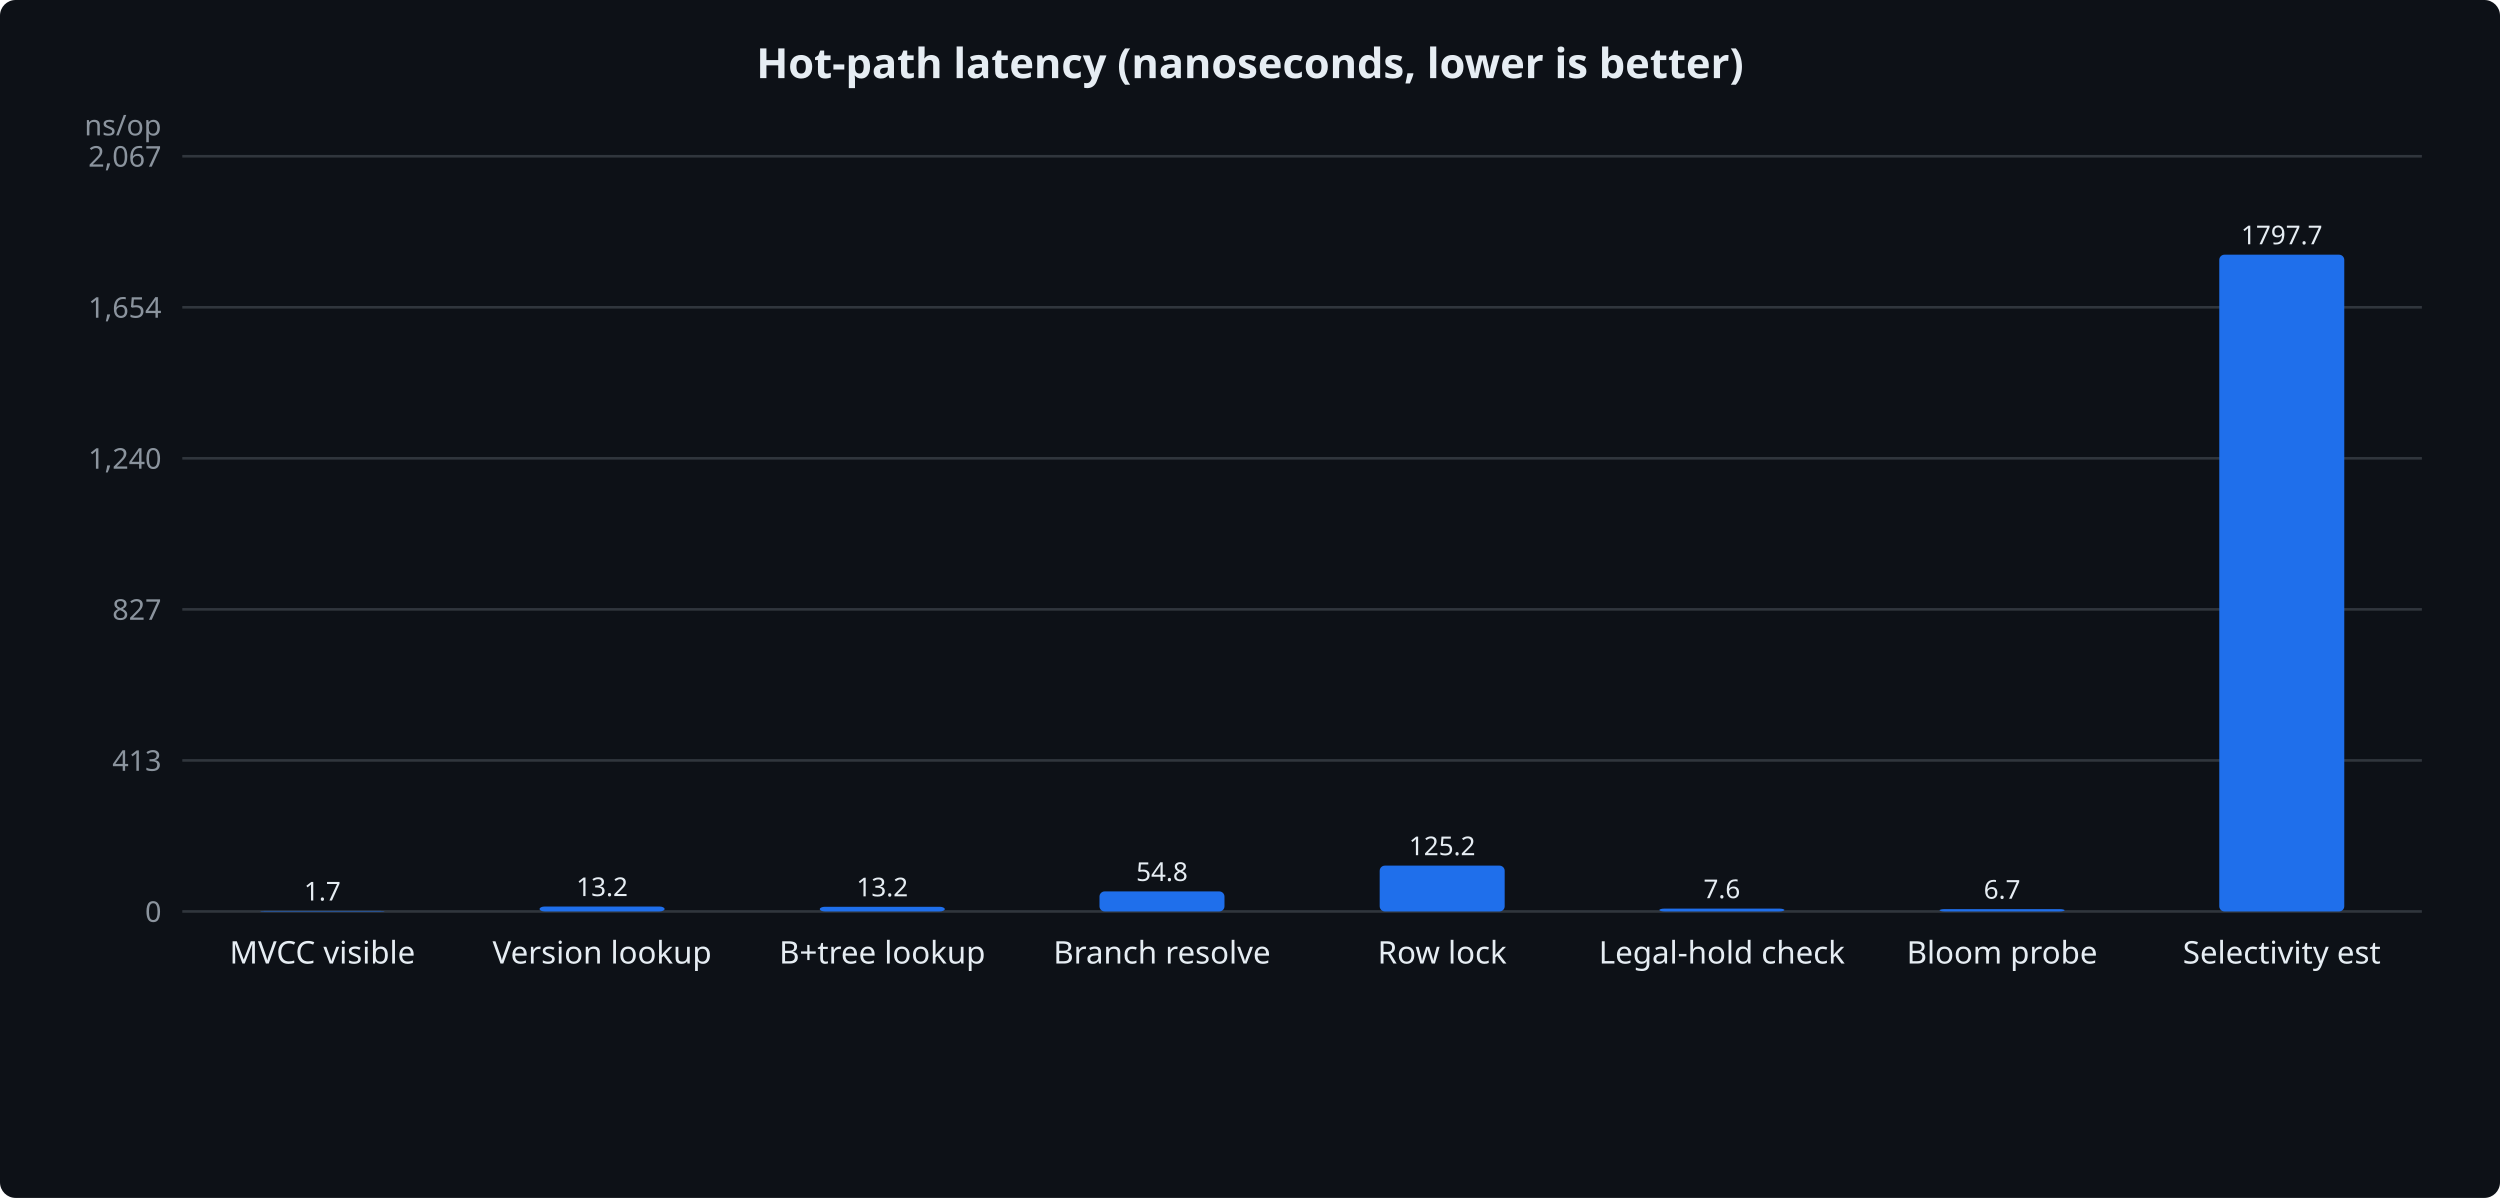
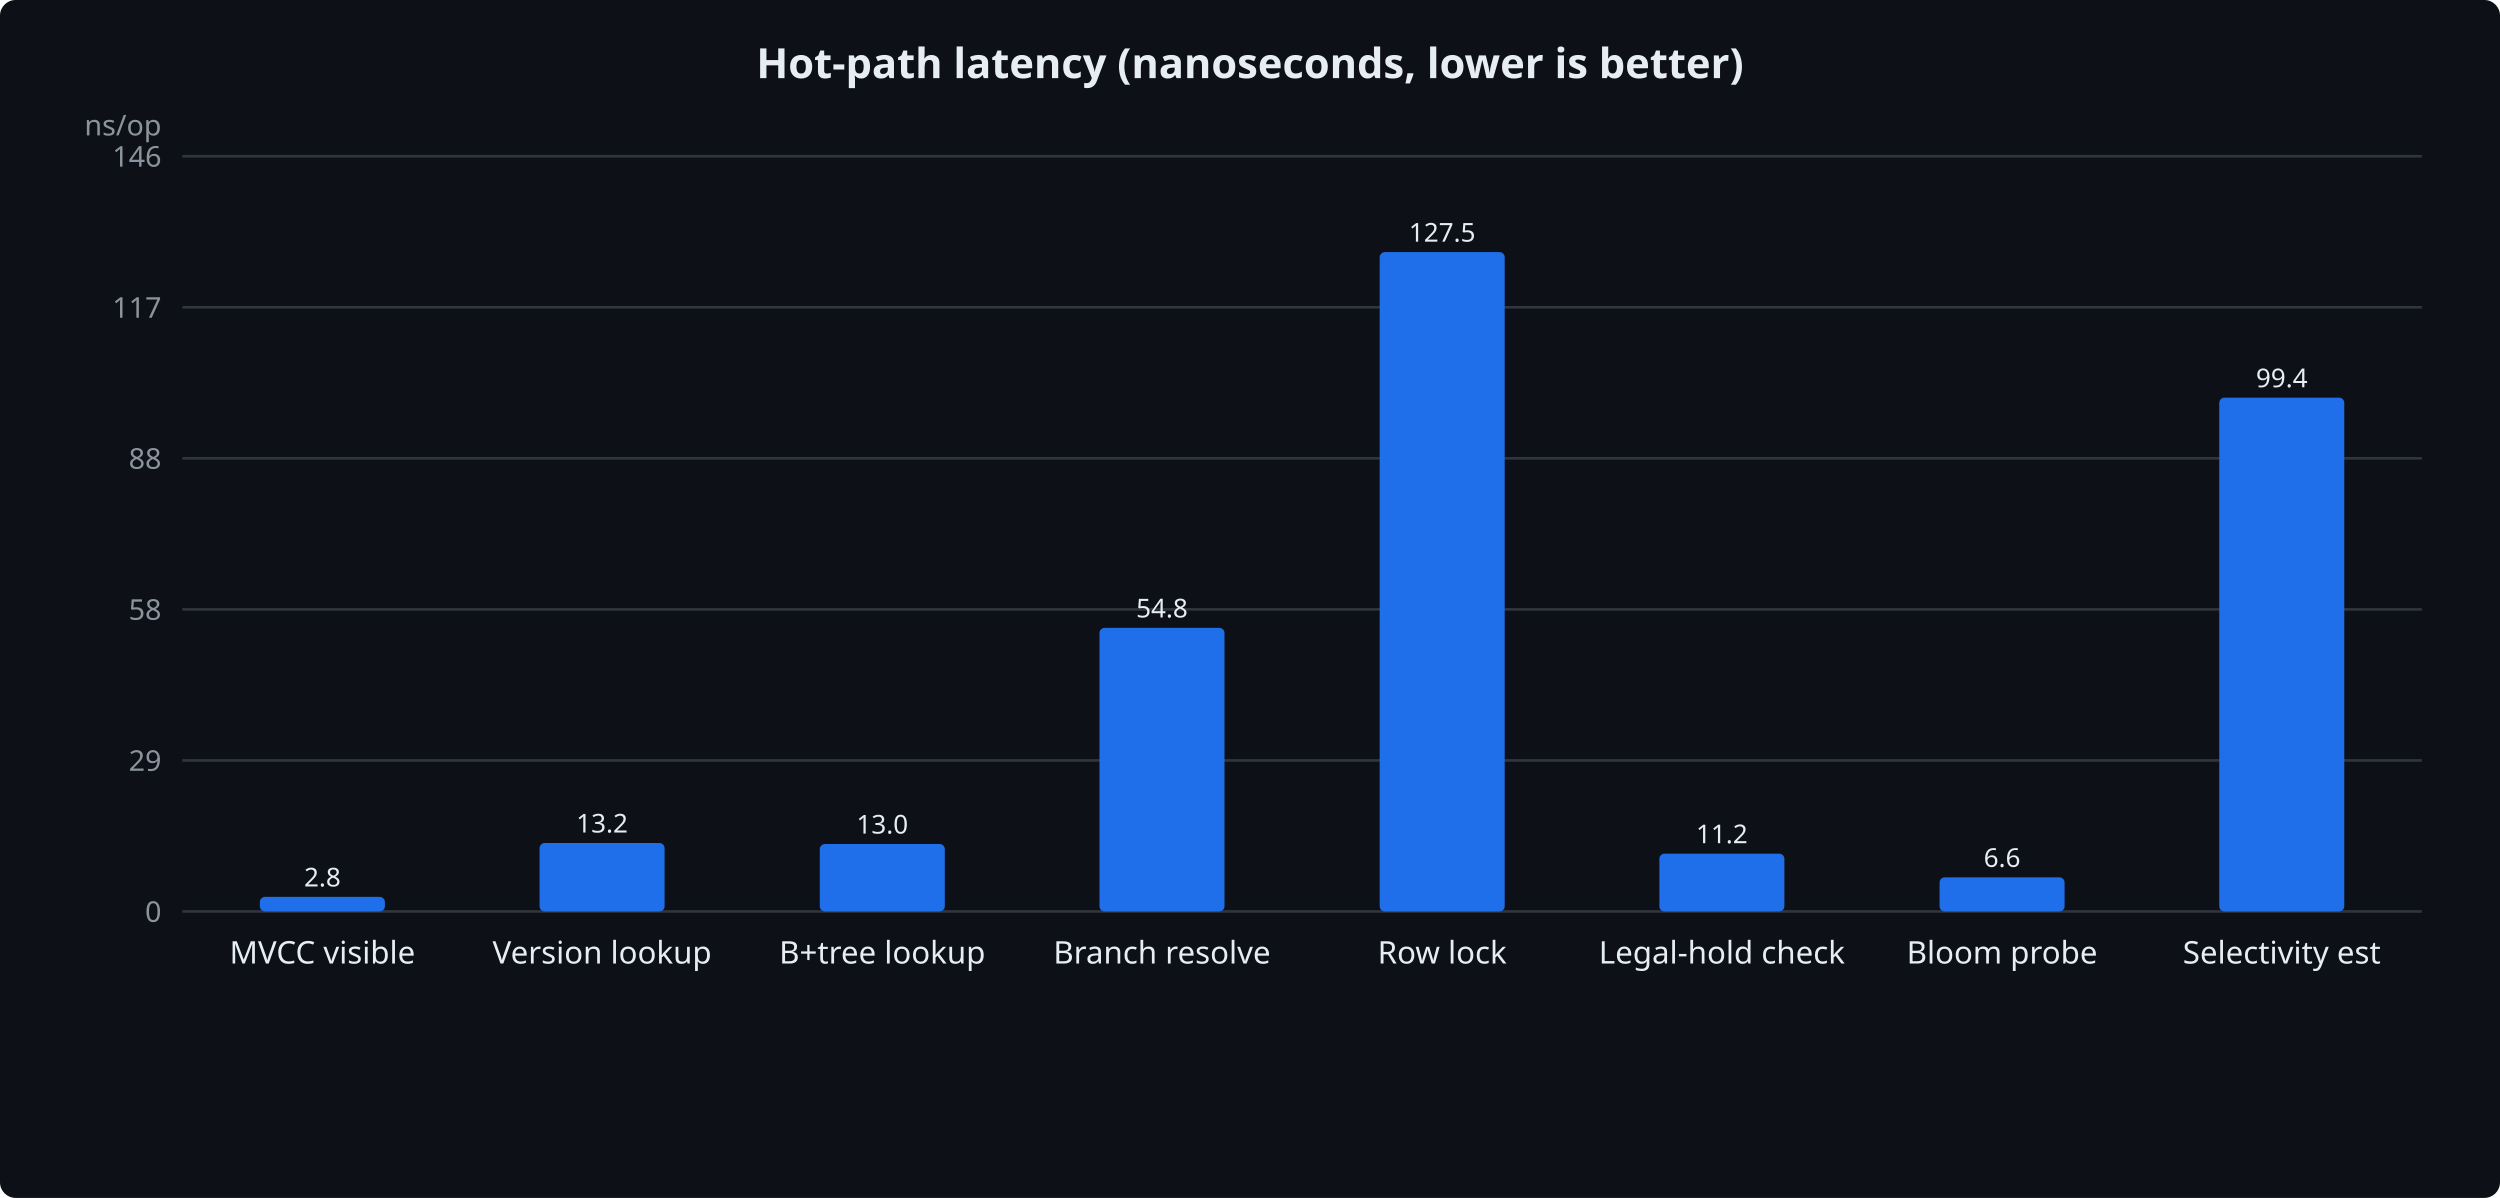
<svg xmlns="http://www.w3.org/2000/svg" viewBox="0 0 960 460" width="100%" font-family="ui-sans-serif, system-ui, sans-serif">
  <rect width="960" height="460" fill="#0d1117" rx="6" />
  <text x="480.0" y="30" text-anchor="middle" fill="#e6edf3" font-size="16" font-weight="600">Hot-path latency (nanoseconds, lower is better)</text>
  <line x1="70" y1="350.0" x2="930" y2="350.0" stroke="#30363d" stroke-width="1" />
  <text x="62" y="354.0" text-anchor="end" fill="#8b949e" font-size="11">0</text>
  <line x1="70" y1="292.0" x2="930" y2="292.0" stroke="#30363d" stroke-width="1" />
-   <text x="62" y="296.0" text-anchor="end" fill="#8b949e" font-size="11">413</text>
+   <text x="62" y="296.0" text-anchor="end" fill="#8b949e" font-size="11">29</text>
  <line x1="70" y1="234.0" x2="930" y2="234.0" stroke="#30363d" stroke-width="1" />
-   <text x="62" y="238.0" text-anchor="end" fill="#8b949e" font-size="11">827</text>
+   <text x="62" y="238.0" text-anchor="end" fill="#8b949e" font-size="11">58</text>
  <line x1="70" y1="176.0" x2="930" y2="176.0" stroke="#30363d" stroke-width="1" />
-   <text x="62" y="180.0" text-anchor="end" fill="#8b949e" font-size="11">1,240</text>
+   <text x="62" y="180.0" text-anchor="end" fill="#8b949e" font-size="11">88</text>
  <line x1="70" y1="118.0" x2="930" y2="118.0" stroke="#30363d" stroke-width="1" />
-   <text x="62" y="122.0" text-anchor="end" fill="#8b949e" font-size="11">1,654</text>
+   <text x="62" y="122.0" text-anchor="end" fill="#8b949e" font-size="11">117</text>
  <line x1="70" y1="60.0" x2="930" y2="60.0" stroke="#30363d" stroke-width="1" />
-   <text x="62" y="64.0" text-anchor="end" fill="#8b949e" font-size="11">2,067</text>
+   <text x="62" y="64.0" text-anchor="end" fill="#8b949e" font-size="11">146</text>
  <text x="62" y="52" text-anchor="end" fill="#8b949e" font-size="11">ns/op</text>
-   <rect x="99.8" y="349.8" width="48.0" height="0.2" fill="#1f6feb" rx="2" />
-   <text x="123.8" y="345.8" text-anchor="middle" fill="#e6edf3" font-size="10">1.7</text>
+   <rect x="99.8" y="344.4" width="48.0" height="5.6" fill="#1f6feb" rx="2" />
+   <text x="123.8" y="340.4" text-anchor="middle" fill="#e6edf3" font-size="10">2.8</text>
  <text x="123.8" y="370" text-anchor="middle" fill="#e6edf3" font-size="12">MVCC visible</text>
-   <rect x="207.2" y="348.1" width="48.0" height="1.9" fill="#1f6feb" rx="2" />
-   <text x="231.2" y="344.1" text-anchor="middle" fill="#e6edf3" font-size="10">13.2</text>
+   <rect x="207.2" y="323.7" width="48.0" height="26.3" fill="#1f6feb" rx="2" />
+   <text x="231.2" y="319.7" text-anchor="middle" fill="#e6edf3" font-size="10">13.2</text>
  <text x="231.2" y="370" text-anchor="middle" fill="#e6edf3" font-size="12">Version lookup</text>
-   <rect x="314.8" y="348.2" width="48.0" height="1.8" fill="#1f6feb" rx="2" />
-   <text x="338.8" y="344.2" text-anchor="middle" fill="#e6edf3" font-size="10">13.2</text>
+   <rect x="314.8" y="324.1" width="48.0" height="25.9" fill="#1f6feb" rx="2" />
+   <text x="338.8" y="320.1" text-anchor="middle" fill="#e6edf3" font-size="10">13.0</text>
  <text x="338.8" y="370" text-anchor="middle" fill="#e6edf3" font-size="12">B+tree lookup</text>
-   <rect x="422.2" y="342.3" width="48.0" height="7.7" fill="#1f6feb" rx="2" />
-   <text x="446.2" y="338.3" text-anchor="middle" fill="#e6edf3" font-size="10">54.8</text>
+   <rect x="422.2" y="241.1" width="48.0" height="108.9" fill="#1f6feb" rx="2" />
+   <text x="446.2" y="237.1" text-anchor="middle" fill="#e6edf3" font-size="10">54.8</text>
  <text x="446.2" y="370" text-anchor="middle" fill="#e6edf3" font-size="12">Branch resolve</text>
-   <rect x="529.8" y="332.4" width="48.0" height="17.6" fill="#1f6feb" rx="2" />
-   <text x="553.8" y="328.4" text-anchor="middle" fill="#e6edf3" font-size="10">125.2</text>
+   <rect x="529.8" y="96.8" width="48.0" height="253.2" fill="#1f6feb" rx="2" />
+   <text x="553.8" y="92.8" text-anchor="middle" fill="#e6edf3" font-size="10">127.5</text>
  <text x="553.8" y="370" text-anchor="middle" fill="#e6edf3" font-size="12">Row lock</text>
-   <rect x="637.2" y="348.9" width="48.0" height="1.1" fill="#1f6feb" rx="2" />
-   <text x="661.2" y="344.9" text-anchor="middle" fill="#e6edf3" font-size="10">7.6</text>
+   <rect x="637.2" y="327.8" width="48.0" height="22.2" fill="#1f6feb" rx="2" />
+   <text x="661.2" y="323.8" text-anchor="middle" fill="#e6edf3" font-size="10">11.2</text>
  <text x="661.2" y="370" text-anchor="middle" fill="#e6edf3" font-size="12">Legal-hold check</text>
-   <rect x="744.8" y="349.1" width="48.0" height="0.9" fill="#1f6feb" rx="2" />
-   <text x="768.8" y="345.1" text-anchor="middle" fill="#e6edf3" font-size="10">6.7</text>
+   <rect x="744.8" y="336.9" width="48.0" height="13.1" fill="#1f6feb" rx="2" />
+   <text x="768.8" y="332.9" text-anchor="middle" fill="#e6edf3" font-size="10">6.6</text>
  <text x="768.8" y="370" text-anchor="middle" fill="#e6edf3" font-size="12">Bloom probe</text>
-   <rect x="852.2" y="97.8" width="48.0" height="252.2" fill="#1f6feb" rx="2" />
-   <text x="876.2" y="93.8" text-anchor="middle" fill="#e6edf3" font-size="10">1797.7</text>
+   <rect x="852.2" y="152.7" width="48.0" height="197.3" fill="#1f6feb" rx="2" />
+   <text x="876.2" y="148.7" text-anchor="middle" fill="#e6edf3" font-size="10">99.4</text>
  <text x="876.2" y="370" text-anchor="middle" fill="#e6edf3" font-size="12">Selectivity est</text>
</svg>
